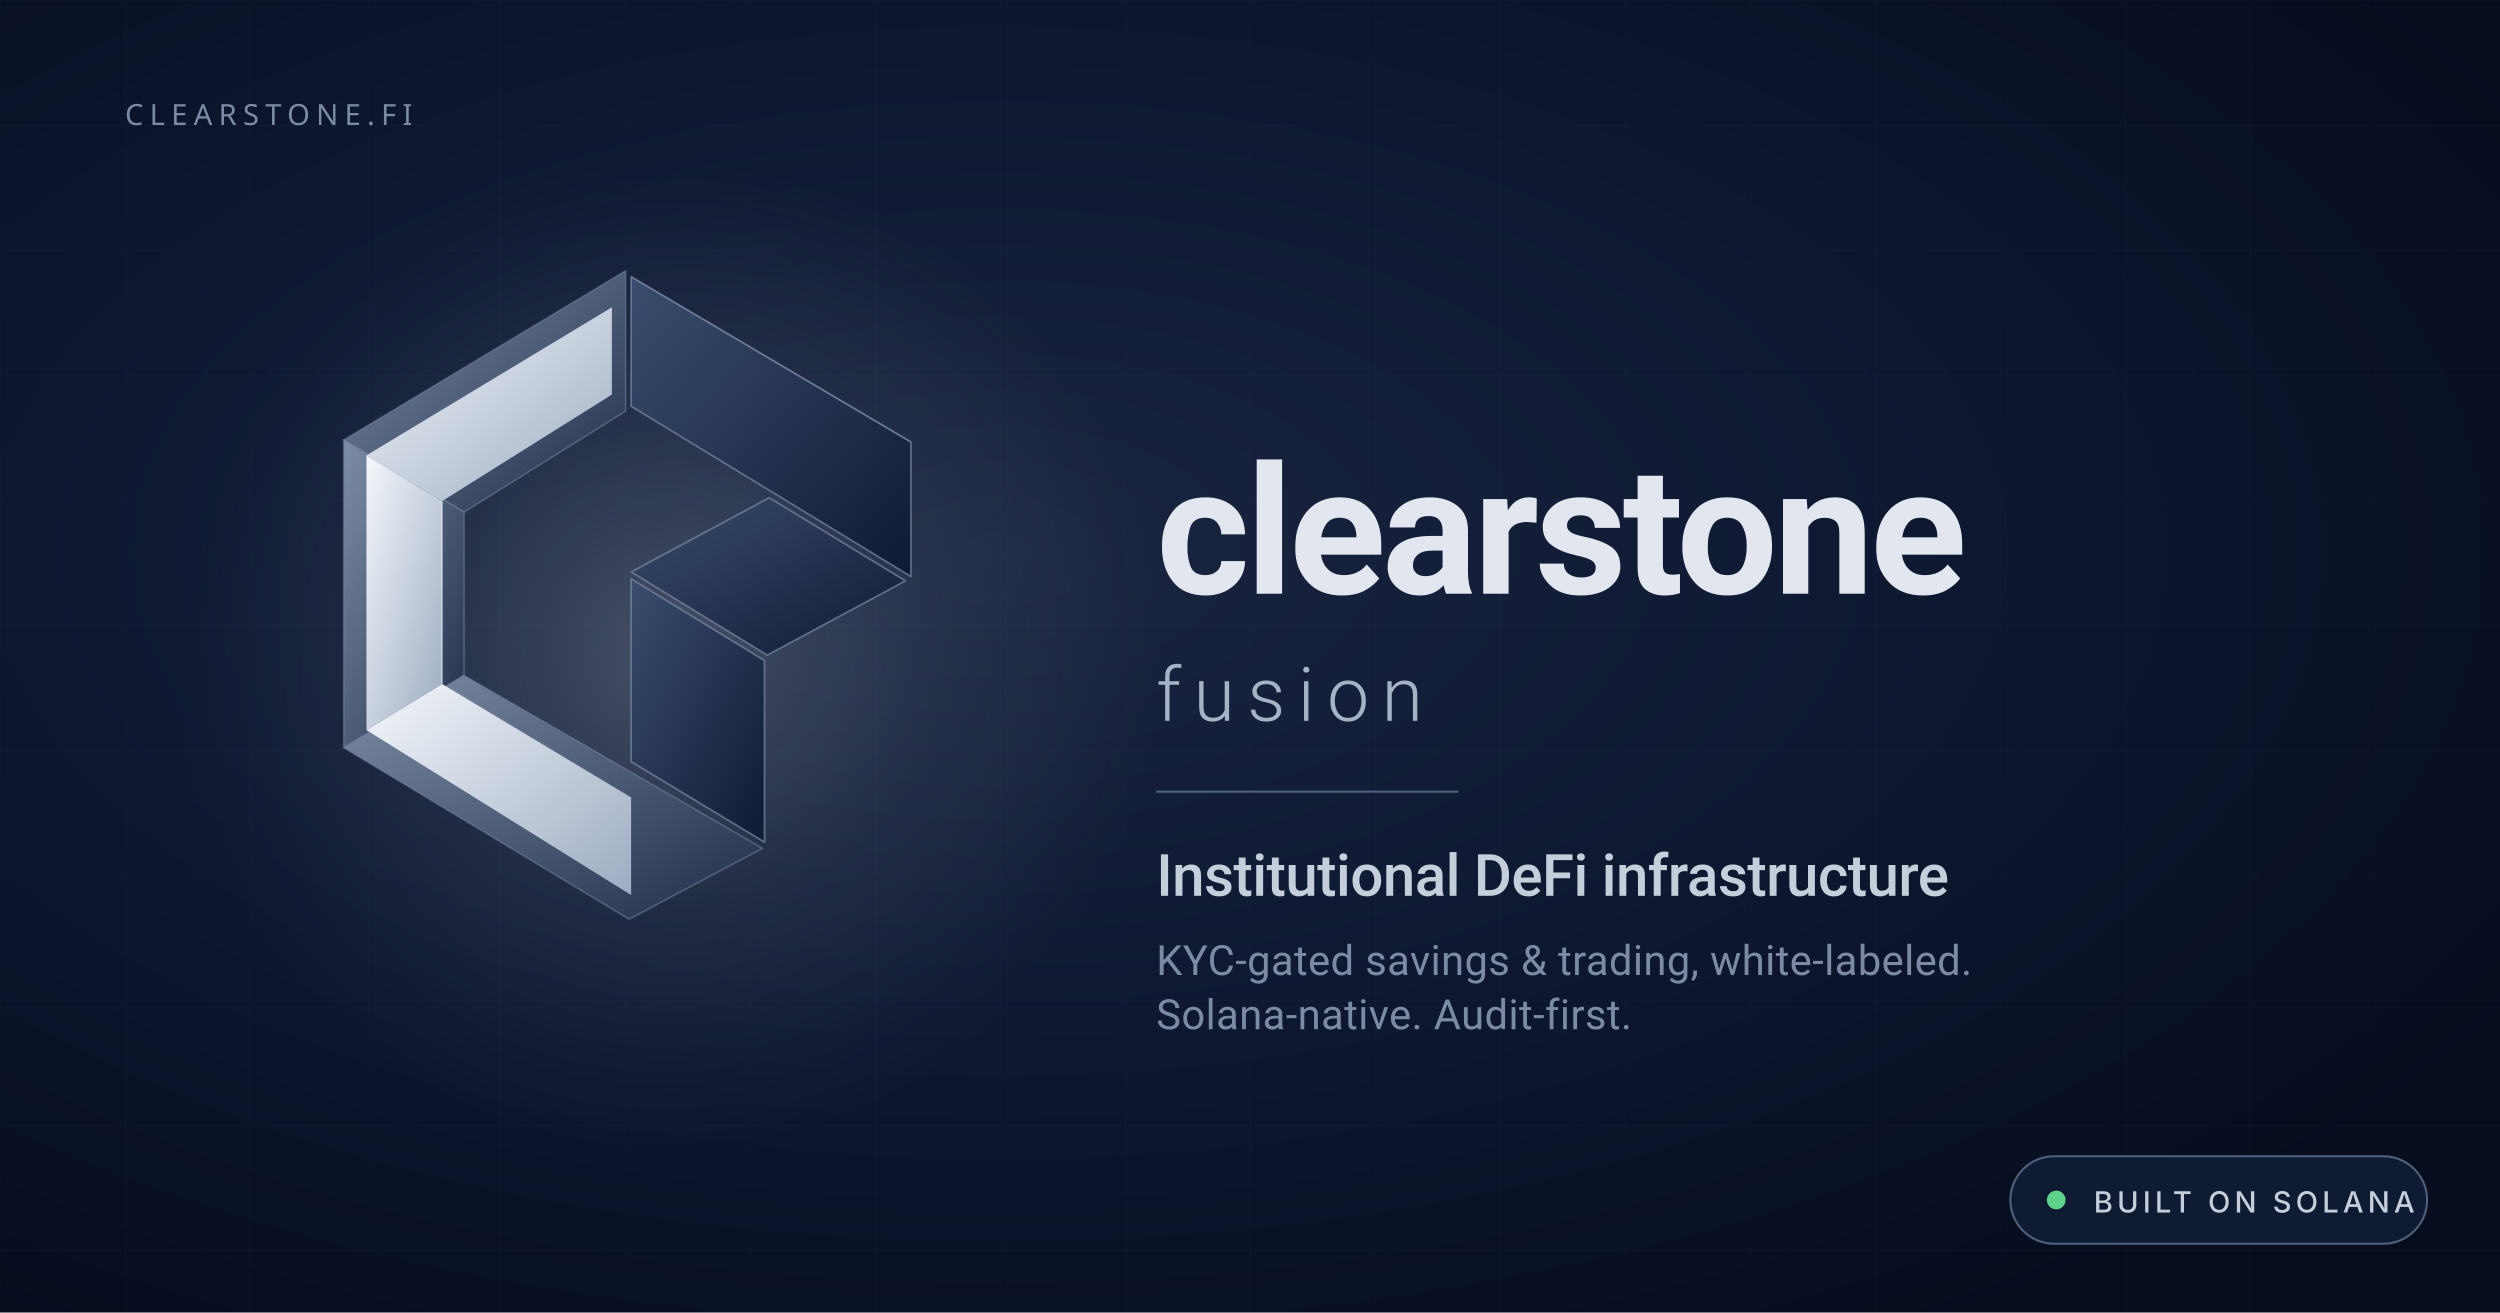
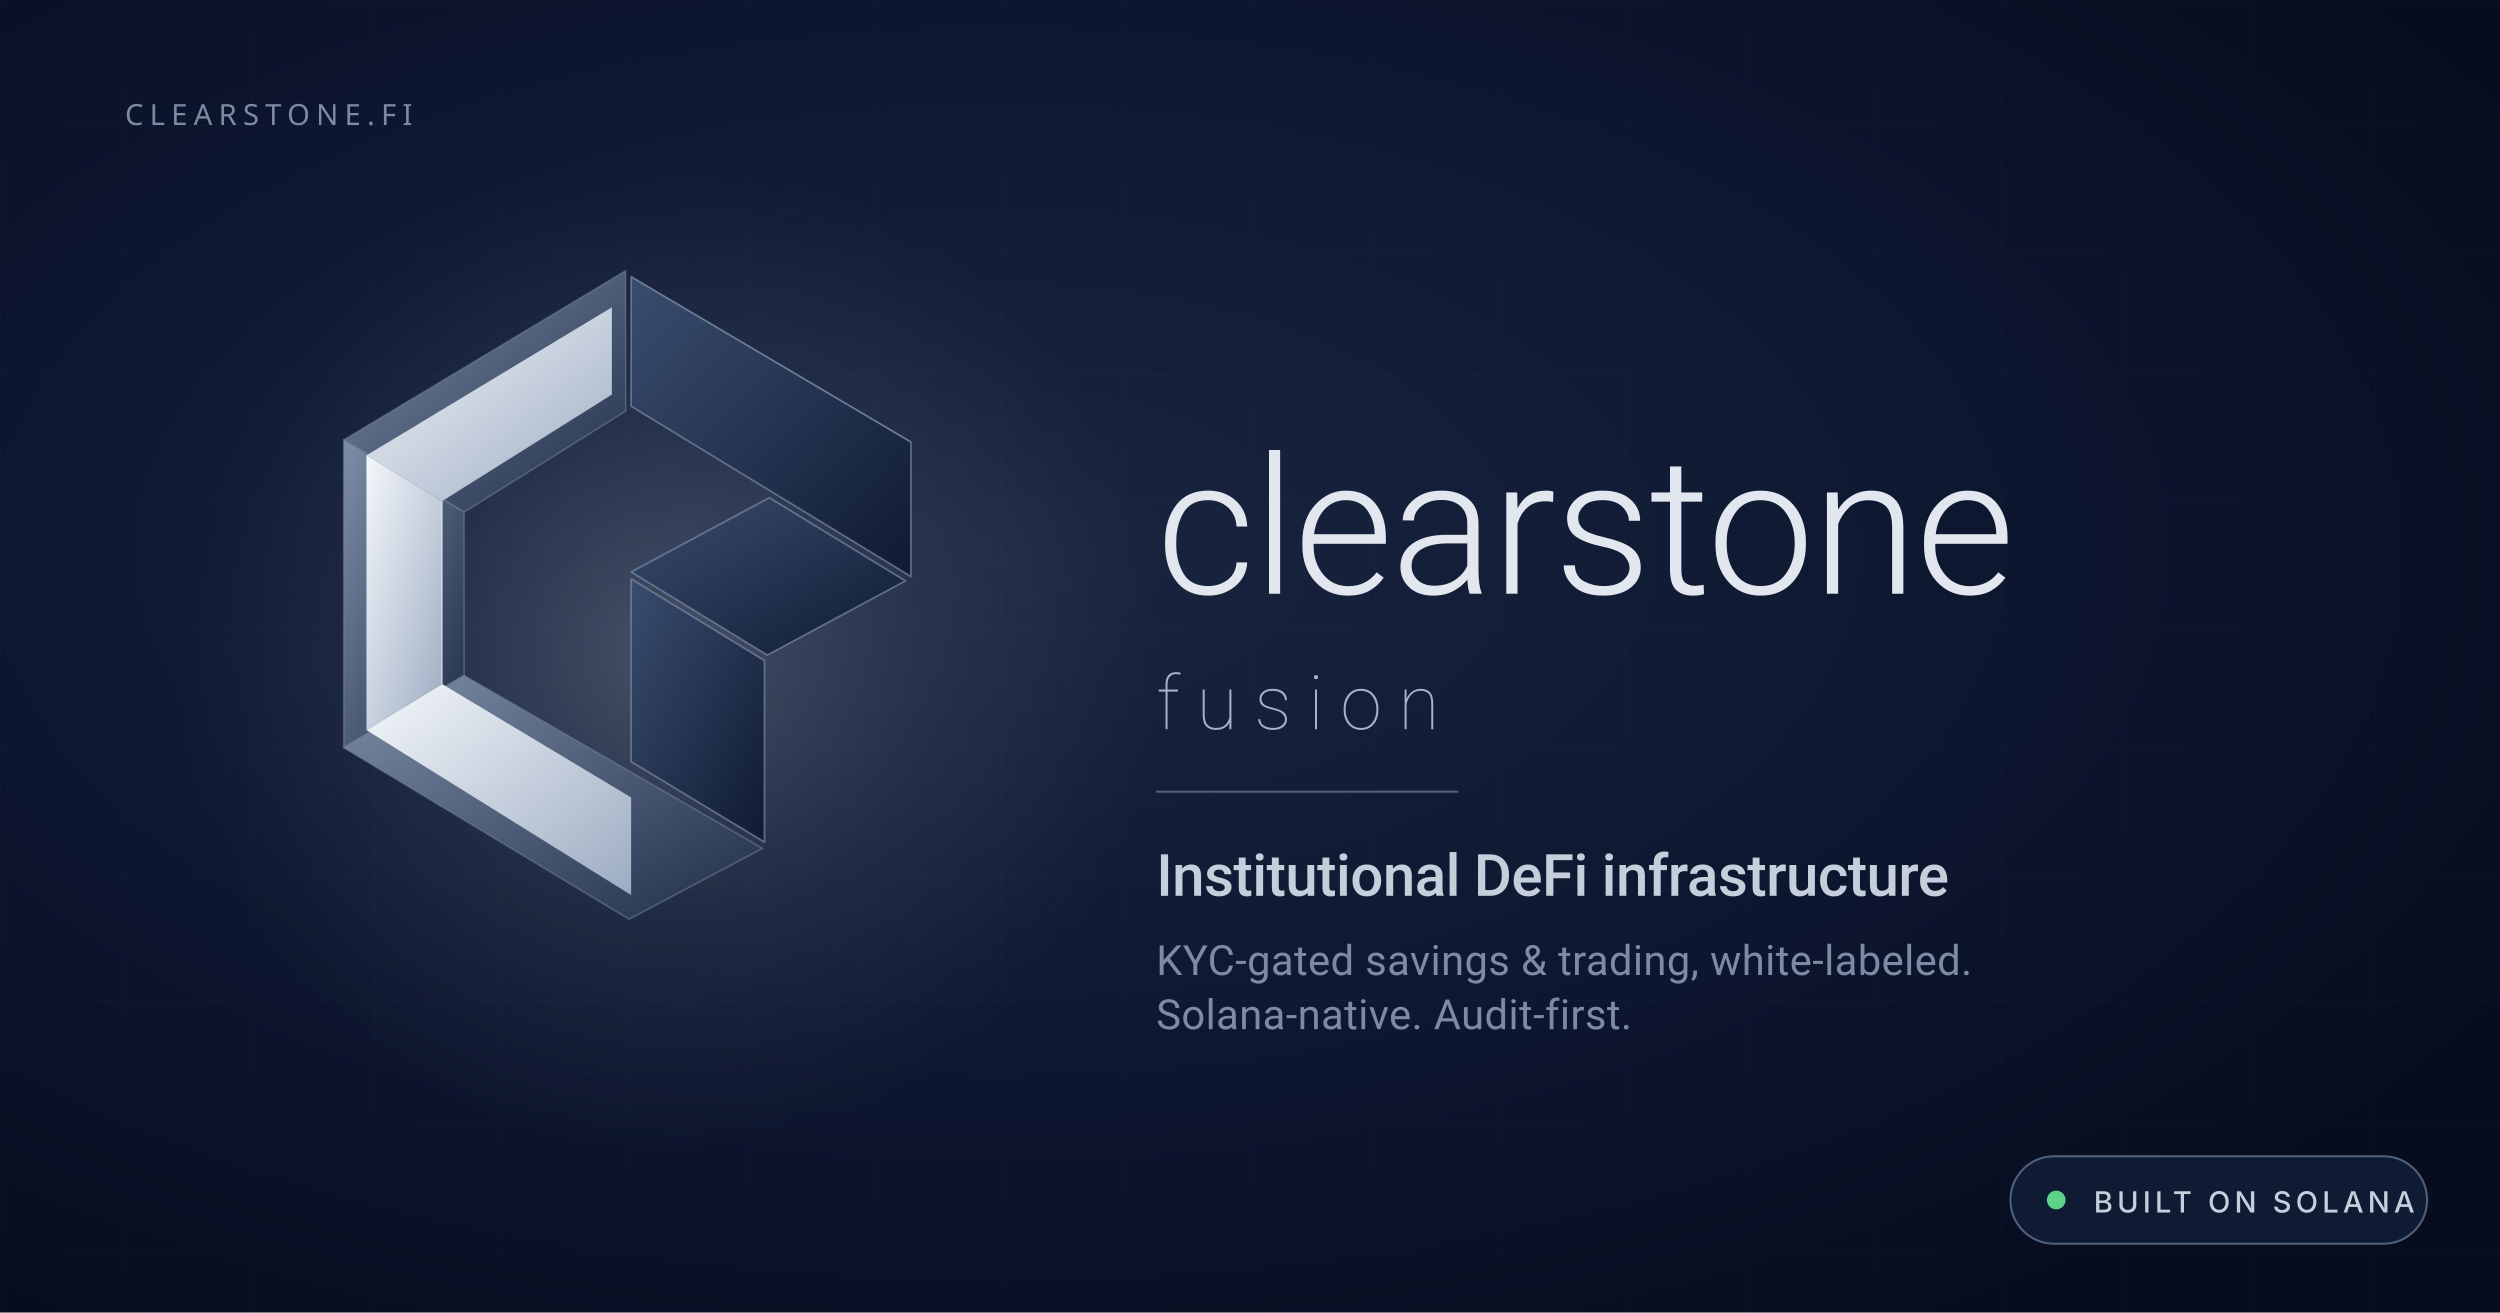
<svg xmlns="http://www.w3.org/2000/svg" width="1200" height="630" viewBox="0 0 1200 630">
  <defs>
    <radialGradient id="bg" cx="40%" cy="42%" r="70%">
      <stop offset="0%" stop-color="#1A2540" />
      <stop offset="55%" stop-color="#0D1730" />
      <stop offset="100%" stop-color="#070D1F" />
    </radialGradient>
    <radialGradient id="halo" cx="50%" cy="50%" r="50%">
      <stop offset="0%" stop-color="#C5CFDC" stop-opacity="0.28" />
      <stop offset="55%" stop-color="#A6B3C5" stop-opacity="0.10" />
      <stop offset="100%" stop-color="#A6B3C5" stop-opacity="0" />
    </radialGradient>
    <linearGradient id="cs-skin" x1="0" y1="0" x2="1" y2="1">
      <stop offset="0%" stop-color="#7E8EA7" />
      <stop offset="100%" stop-color="#1F2D48" />
    </linearGradient>
    <linearGradient id="cs-highlight" x1="0" y1="0" x2="1" y2="1">
      <stop offset="0%" stop-color="#F4F7FB" />
      <stop offset="100%" stop-color="#9DACC2" />
    </linearGradient>
    <linearGradient id="cs-fusion" x1="0" y1="0" x2="1" y2="1">
      <stop offset="0%" stop-color="#3A4D6E" />
      <stop offset="100%" stop-color="#0F1A33" />
    </linearGradient>
    <pattern id="grid" width="60" height="60" patternUnits="userSpaceOnUse">
      <path d="M 60 0 L 0 0 0 60" fill="none" stroke="#A6B3C5" stroke-opacity="0.05" stroke-width="0.5" />
    </pattern>
  </defs>
  <rect width="1200" height="630" fill="url(#bg)" />
  <rect width="1200" height="630" fill="url(#grid)" />
  <circle cx="320" cy="315" r="240" fill="url(#halo)" />
  <g transform="translate(165 130) scale(0.66)">
    <g stroke="#6F8099" stroke-opacity="0.55" stroke-width="1.2" stroke-linejoin="round">
      <path d="M205 0 L205 102 L87.5 175.5 L0 123 Z" fill="url(#cs-skin)" />
      <path d="M0 123 L87.5 175.5 L87.5 294.3 L0 346.8 Z" fill="url(#cs-skin)" />
      <path d="M0 346.8 L87.5 294.3 L304.5 420 L207.5 471.5 Z" fill="url(#cs-skin)" />
    </g>
    <path d="M16.5 134.215 L195 26.5 L195 90 L71.5 167.5 Z" fill="url(#cs-highlight)" />
    <path d="M16.5 134.215 L71.5 167.5 L71.5 300.503 L16.5 334.003 Z" fill="url(#cs-highlight)" />
    <path d="M16.5 334.003 L71.5 300.503 L209 383 L209 454 Z" fill="url(#cs-highlight)" />
    <path d="M71.5 167.5 L71.5 300.503" stroke="#FFFFFF" stroke-opacity="0.7" stroke-width="0.8" fill="none" />
    <g stroke="#7E8FA8" stroke-opacity="0.65" stroke-width="1.3" stroke-linejoin="round">
      <path d="M209 98.5 L209 4.333 L412.5 124.5 L412.5 222.338 Z" fill="url(#cs-fusion)" />
      <path d="M209 219 L309.5 165 L408.5 225.5 L308 279.5 Z" fill="url(#cs-fusion)" />
      <path d="M209 357 L209 224 L306 283.5 L306 415.5 Z" fill="url(#cs-fusion)" />
    </g>
    <path d="M209 4.333 L412.5 124.5" stroke="#6E809A" stroke-opacity="0.8" stroke-width="0.85" fill="none" />
  </g>
-   <g font-family="Geist, -apple-system, BlinkMacSystemFont, 'Segoe UI', Roboto, sans-serif">
-     <text x="555" y="285" font-size="86" font-weight="600" fill="#E2E7EF" letter-spacing="-2">clearstone</text>
-     <text x="555" y="346" font-size="36" font-weight="300" fill="#A6B3C5" letter-spacing="6">fusion</text>
+   <g font-family="Manrope, -apple-system, BlinkMacSystemFont, 'Segoe UI', Roboto, sans-serif">
+     <text x="555" y="285" font-size="92" font-weight="300" fill="#E2E7EF" letter-spacing="-1">clearstone</text>
+     <text x="555" y="350" font-size="36" font-weight="200" fill="#A6B3C5" letter-spacing="8">fusion</text>
    <line x1="555" y1="380" x2="700" y2="380" stroke="#4F607C" stroke-width="1" />
    <text x="555" y="430" font-size="28" font-weight="500" fill="#C5CFDC" letter-spacing="-0.3">
      Institutional DeFi infrastructure
    </text>
    <text x="555" y="468" font-size="20" font-weight="400" fill="#7C8BA3" letter-spacing="0.2">
      KYC-gated savings &amp; trading, white-labeled.
    </text>
    <text x="555" y="494" font-size="20" font-weight="400" fill="#7C8BA3" letter-spacing="0.2">
      Solana-native. Audit-first.
    </text>
  </g>
  <g transform="translate(965 555)">
    <rect x="0" y="0" width="200" height="42" rx="21" fill="#0F1A33" stroke="#4F607C" stroke-width="1" />
    <circle cx="22" cy="21" r="4.5" fill="#5DD389" />
    <text x="40" y="27" font-family="Geist, -apple-system, BlinkMacSystemFont, sans-serif" font-size="14" font-weight="500" fill="#C5CFDC" letter-spacing="2">
      BUILT ON SOLANA
    </text>
  </g>
  <text x="60" y="60" font-family="Geist, sans-serif" font-size="14" font-weight="500" fill="#7C8BA3" letter-spacing="3">CLEARSTONE.FI</text>
</svg>
